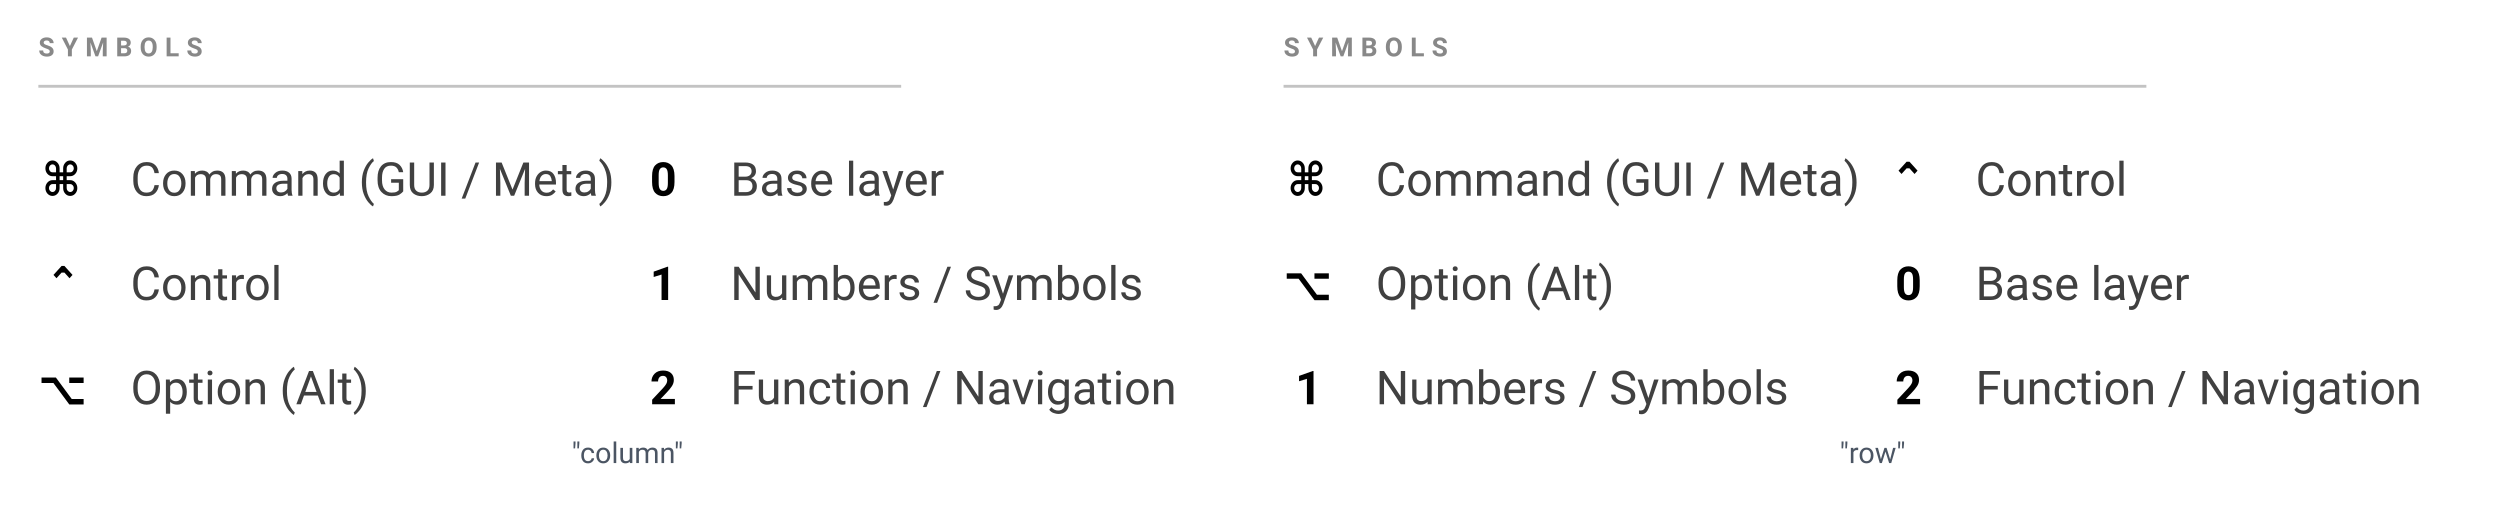
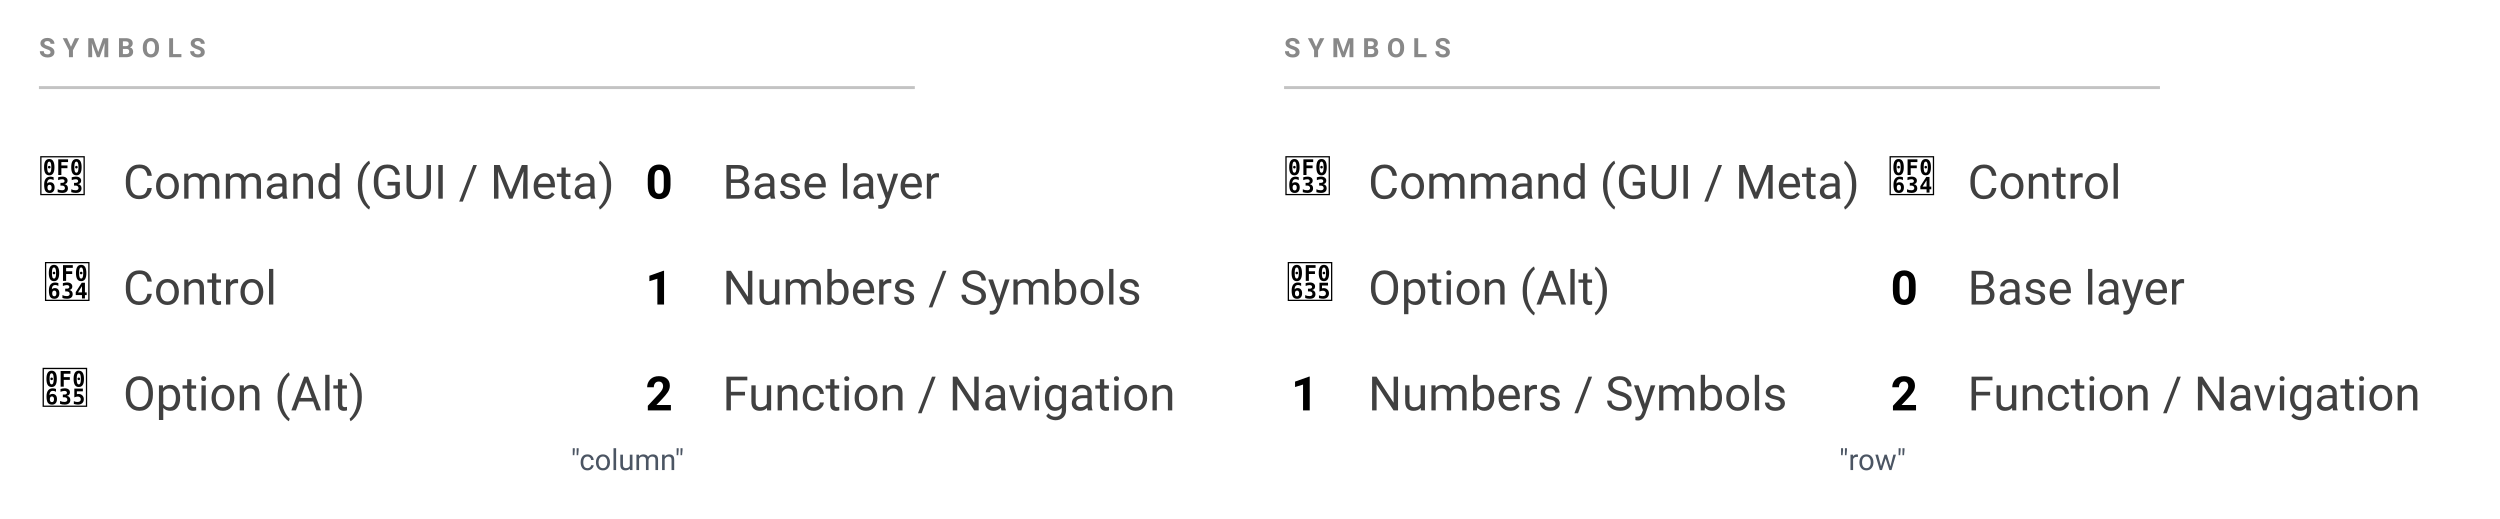
- <svg xmlns="http://www.w3.org/2000/svg" width="1043.1" height="213.0" viewBox="0 0 1043.1 213.0">
+ <svg xmlns="http://www.w3.org/2000/svg" width="1027.5" height="213.0" viewBox="0 0 1027.5 213.0">
  <defs>
</defs>
  <text x="16.0" y="16.0" font-size="11.0" font-weight="700" letter-spacing="3.0" text-anchor="start" dominant-baseline="text-before-edge" font-family="'Roboto', sans-serif" fill="#888888">SYMBOLS</text>
  <path d="M16.0,36.0 L376.0,36.0" stroke="#888888" stroke-opacity="0.5" stroke-width="1.2" />
-   <text x="17.462" y="75.0" font-size="19.5" text-anchor="start" dominant-baseline="central" font-family="'DejaVu Sans Condensed', 'DejaVu Sans', 'Apple Symbols', sans-serif" fill="black" opacity="1.0" font-weight="700">⌘</text>
-   <text x="54.475" y="75.0" font-size="19.5" text-anchor="start" dominant-baseline="central" font-family="Roboto, sans-serif" fill="black" opacity="0.75">Command (GUI / Meta)</text>
-   <text x="18.925" y="118.5" font-size="19.5" text-anchor="start" dominant-baseline="central" font-family="'DejaVu Sans Condensed', 'DejaVu Sans', 'Apple Symbols', sans-serif" fill="black" opacity="1.0" font-weight="700">⌃</text>
-   <text x="54.475" y="118.5" font-size="19.5" text-anchor="start" dominant-baseline="central" font-family="Roboto, sans-serif" fill="black" opacity="0.75">Control</text>
-   <text x="16" y="162.0" font-size="19.5" text-anchor="start" dominant-baseline="central" font-family="'DejaVu Sans Condensed', 'DejaVu Sans', 'Apple Symbols', sans-serif" fill="black" opacity="1.0" font-weight="700">⌥</text>
-   <text x="54.475" y="162.0" font-size="19.5" text-anchor="start" dominant-baseline="central" font-family="Roboto, sans-serif" fill="black" opacity="0.75">Option (Alt)</text>
-   <text x="271.15" y="75.0" font-size="19.5" text-anchor="start" dominant-baseline="central" font-family="Roboto, sans-serif" fill="black" opacity="1.0" font-weight="700">0</text>
-   <text x="304.75" y="75.0" font-size="19.5" text-anchor="start" dominant-baseline="central" font-family="Roboto, sans-serif" fill="black" opacity="0.75">Base layer</text>
-   <text x="271.15" y="118.5" font-size="19.5" text-anchor="start" dominant-baseline="central" font-family="Roboto, sans-serif" fill="black" opacity="1.0" font-weight="700">1</text>
-   <text x="304.75" y="118.5" font-size="19.5" text-anchor="start" dominant-baseline="central" font-family="Roboto, sans-serif" fill="black" opacity="0.75">Numbers / Symbols</text>
-   <text x="271.15" y="162.0" font-size="19.5" text-anchor="start" dominant-baseline="central" font-family="Roboto, sans-serif" fill="black" opacity="1.0" font-weight="700">2</text>
-   <text x="304.75" y="162.0" font-size="19.5" text-anchor="start" dominant-baseline="central" font-family="Roboto, sans-serif" fill="black" opacity="0.75">Function / Navigation</text>
-   <text x="261.775" y="185.0" font-size="12.0" text-anchor="middle" dominant-baseline="text-before-edge" font-family="Roboto, sans-serif" fill="#4B5563">"column"</text>
-   <text x="535.55" y="16.0" font-size="11.0" font-weight="700" letter-spacing="3.0" text-anchor="start" dominant-baseline="text-before-edge" font-family="'Roboto', sans-serif" fill="#888888">SYMBOLS</text>
-   <path d="M535.55,36.0 L895.55,36.0" stroke="#888888" stroke-opacity="0.5" stroke-width="1.2" />
-   <text x="537.012" y="75.0" font-size="19.5" text-anchor="start" dominant-baseline="central" font-family="'DejaVu Sans Condensed', 'DejaVu Sans', 'Apple Symbols', sans-serif" fill="black" opacity="1.0" font-weight="700">⌘</text>
-   <text x="574.025" y="75.0" font-size="19.5" text-anchor="start" dominant-baseline="central" font-family="Roboto, sans-serif" fill="black" opacity="0.75">Command (GUI / Meta)</text>
-   <text x="788.75" y="75.0" font-size="19.5" text-anchor="start" dominant-baseline="central" font-family="'DejaVu Sans Condensed', 'DejaVu Sans', 'Apple Symbols', sans-serif" fill="black" opacity="1.0" font-weight="700">⌃</text>
-   <text x="824.3" y="75.0" font-size="19.5" text-anchor="start" dominant-baseline="central" font-family="Roboto, sans-serif" fill="black" opacity="0.75">Control</text>
-   <text x="535.55" y="118.5" font-size="19.5" text-anchor="start" dominant-baseline="central" font-family="'DejaVu Sans Condensed', 'DejaVu Sans', 'Apple Symbols', sans-serif" fill="black" opacity="1.0" font-weight="700">⌥</text>
-   <text x="574.025" y="118.5" font-size="19.5" text-anchor="start" dominant-baseline="central" font-family="Roboto, sans-serif" fill="black" opacity="0.75">Option (Alt)</text>
-   <text x="790.7" y="118.5" font-size="19.5" text-anchor="start" dominant-baseline="central" font-family="Roboto, sans-serif" fill="black" opacity="1.0" font-weight="700">0</text>
-   <text x="824.3" y="118.5" font-size="19.5" text-anchor="start" dominant-baseline="central" font-family="Roboto, sans-serif" fill="black" opacity="0.75">Base layer</text>
-   <text x="540.425" y="162.0" font-size="19.5" text-anchor="start" dominant-baseline="central" font-family="Roboto, sans-serif" fill="black" opacity="1.0" font-weight="700">1</text>
-   <text x="574.025" y="162.0" font-size="19.5" text-anchor="start" dominant-baseline="central" font-family="Roboto, sans-serif" fill="black" opacity="0.75">Numbers / Symbols</text>
-   <text x="790.7" y="162.0" font-size="19.5" text-anchor="start" dominant-baseline="central" font-family="Roboto, sans-serif" fill="black" opacity="1.0" font-weight="700">2</text>
-   <text x="824.3" y="162.0" font-size="19.5" text-anchor="start" dominant-baseline="central" font-family="Roboto, sans-serif" fill="black" opacity="0.75">Function / Navigation</text>
-   <text x="781.325" y="185.0" font-size="12.0" text-anchor="middle" dominant-baseline="text-before-edge" font-family="Roboto, sans-serif" fill="#4B5563">"row"</text>
+   <text x="16.0" y="75.0" font-size="19.5" text-anchor="start" dominant-baseline="central" font-family="'Symbols Nerd Font', 'Nerd Fonts', monospace" fill="black" opacity="1.0" font-weight="700">󰘳</text>
+   <text x="50.575" y="75.0" font-size="19.5" text-anchor="start" dominant-baseline="central" font-family="Roboto, sans-serif" fill="black" opacity="0.75">Command (GUI / Meta)</text>
+   <text x="17.95" y="118.5" font-size="19.5" text-anchor="start" dominant-baseline="central" font-family="'Symbols Nerd Font', 'Nerd Fonts', monospace" fill="black" opacity="1.0" font-weight="700">󰘴</text>
+   <text x="50.575" y="118.5" font-size="19.5" text-anchor="start" dominant-baseline="central" font-family="Roboto, sans-serif" fill="black" opacity="0.75">Control</text>
+   <text x="16.975" y="162.0" font-size="19.5" text-anchor="start" dominant-baseline="central" font-family="'Symbols Nerd Font', 'Nerd Fonts', monospace" fill="black" opacity="1.0" font-weight="700">󰘵</text>
+   <text x="50.575" y="162.0" font-size="19.5" text-anchor="start" dominant-baseline="central" font-family="Roboto, sans-serif" fill="black" opacity="0.75">Option (Alt)</text>
+   <text x="265.3" y="75.0" font-size="19.5" text-anchor="start" dominant-baseline="central" font-family="Roboto, sans-serif" fill="black" opacity="1.0" font-weight="700">0</text>
+   <text x="296.95" y="75.0" font-size="19.5" text-anchor="start" dominant-baseline="central" font-family="Roboto, sans-serif" fill="black" opacity="0.75">Base layer</text>
+   <text x="265.3" y="118.5" font-size="19.5" text-anchor="start" dominant-baseline="central" font-family="Roboto, sans-serif" fill="black" opacity="1.0" font-weight="700">1</text>
+   <text x="296.95" y="118.5" font-size="19.5" text-anchor="start" dominant-baseline="central" font-family="Roboto, sans-serif" fill="black" opacity="0.75">Numbers / Symbols</text>
+   <text x="265.3" y="162.0" font-size="19.5" text-anchor="start" dominant-baseline="central" font-family="Roboto, sans-serif" fill="black" opacity="1.0" font-weight="700">2</text>
+   <text x="296.95" y="162.0" font-size="19.5" text-anchor="start" dominant-baseline="central" font-family="Roboto, sans-serif" fill="black" opacity="0.75">Function / Navigation</text>
+   <text x="257.875" y="185.0" font-size="12.0" text-anchor="middle" dominant-baseline="text-before-edge" font-family="Roboto, sans-serif" fill="#4B5563">"column"</text>
+   <text x="527.75" y="16.0" font-size="11.0" font-weight="700" letter-spacing="3.0" text-anchor="start" dominant-baseline="text-before-edge" font-family="'Roboto', sans-serif" fill="#888888">SYMBOLS</text>
+   <path d="M527.75,36.0 L887.75,36.0" stroke="#888888" stroke-opacity="0.5" stroke-width="1.2" />
+   <text x="527.75" y="75.0" font-size="19.5" text-anchor="start" dominant-baseline="central" font-family="'Symbols Nerd Font', 'Nerd Fonts', monospace" fill="black" opacity="1.0" font-weight="700">󰘳</text>
+   <text x="562.325" y="75.0" font-size="19.5" text-anchor="start" dominant-baseline="central" font-family="Roboto, sans-serif" fill="black" opacity="0.75">Command (GUI / Meta)</text>
+   <text x="776.075" y="75.0" font-size="19.5" text-anchor="start" dominant-baseline="central" font-family="'Symbols Nerd Font', 'Nerd Fonts', monospace" fill="black" opacity="1.0" font-weight="700">󰘴</text>
+   <text x="808.7" y="75.0" font-size="19.5" text-anchor="start" dominant-baseline="central" font-family="Roboto, sans-serif" fill="black" opacity="0.75">Control</text>
+   <text x="528.725" y="118.5" font-size="19.5" text-anchor="start" dominant-baseline="central" font-family="'Symbols Nerd Font', 'Nerd Fonts', monospace" fill="black" opacity="1.0" font-weight="700">󰘵</text>
+   <text x="562.325" y="118.5" font-size="19.5" text-anchor="start" dominant-baseline="central" font-family="Roboto, sans-serif" fill="black" opacity="0.75">Option (Alt)</text>
+   <text x="777.05" y="118.5" font-size="19.5" text-anchor="start" dominant-baseline="central" font-family="Roboto, sans-serif" fill="black" opacity="1.0" font-weight="700">0</text>
+   <text x="808.7" y="118.5" font-size="19.5" text-anchor="start" dominant-baseline="central" font-family="Roboto, sans-serif" fill="black" opacity="0.75">Base layer</text>
+   <text x="530.675" y="162.0" font-size="19.5" text-anchor="start" dominant-baseline="central" font-family="Roboto, sans-serif" fill="black" opacity="1.0" font-weight="700">1</text>
+   <text x="562.325" y="162.0" font-size="19.5" text-anchor="start" dominant-baseline="central" font-family="Roboto, sans-serif" fill="black" opacity="0.75">Numbers / Symbols</text>
+   <text x="777.05" y="162.0" font-size="19.5" text-anchor="start" dominant-baseline="central" font-family="Roboto, sans-serif" fill="black" opacity="1.0" font-weight="700">2</text>
+   <text x="808.7" y="162.0" font-size="19.5" text-anchor="start" dominant-baseline="central" font-family="Roboto, sans-serif" fill="black" opacity="0.75">Function / Navigation</text>
+   <text x="769.625" y="185.0" font-size="12.0" text-anchor="middle" dominant-baseline="text-before-edge" font-family="Roboto, sans-serif" fill="#4B5563">"row"</text>
</svg>
